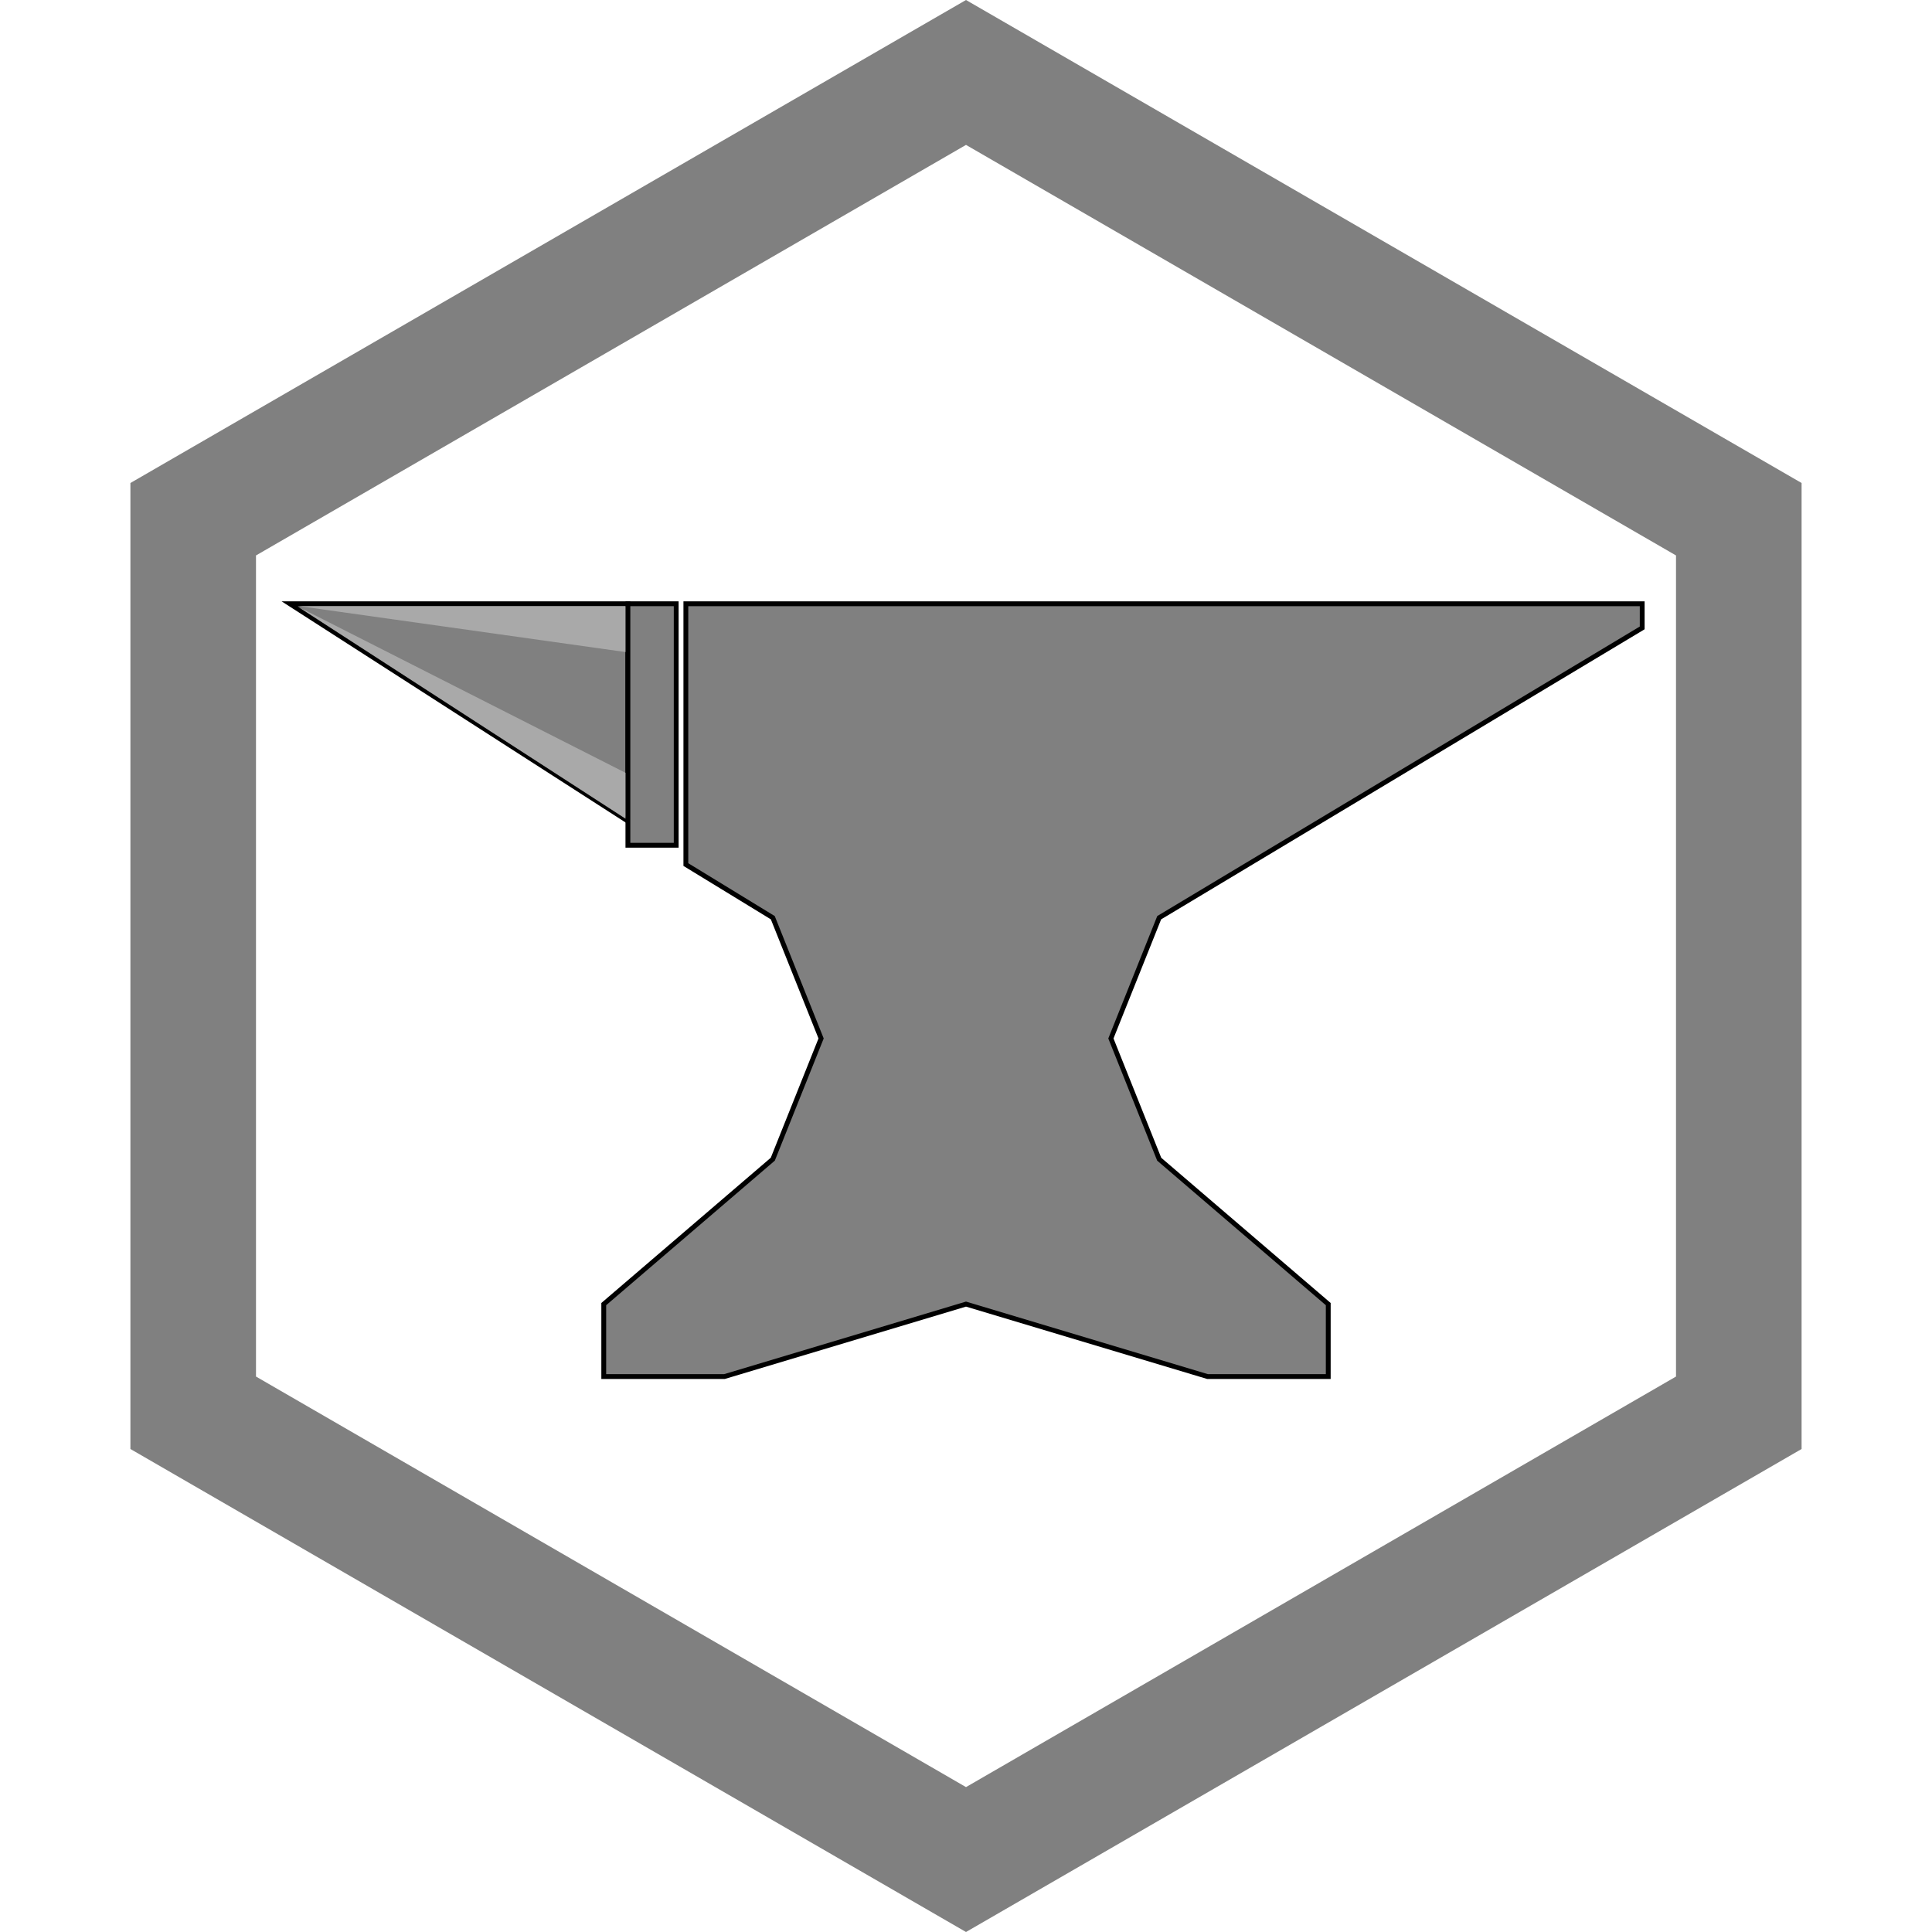
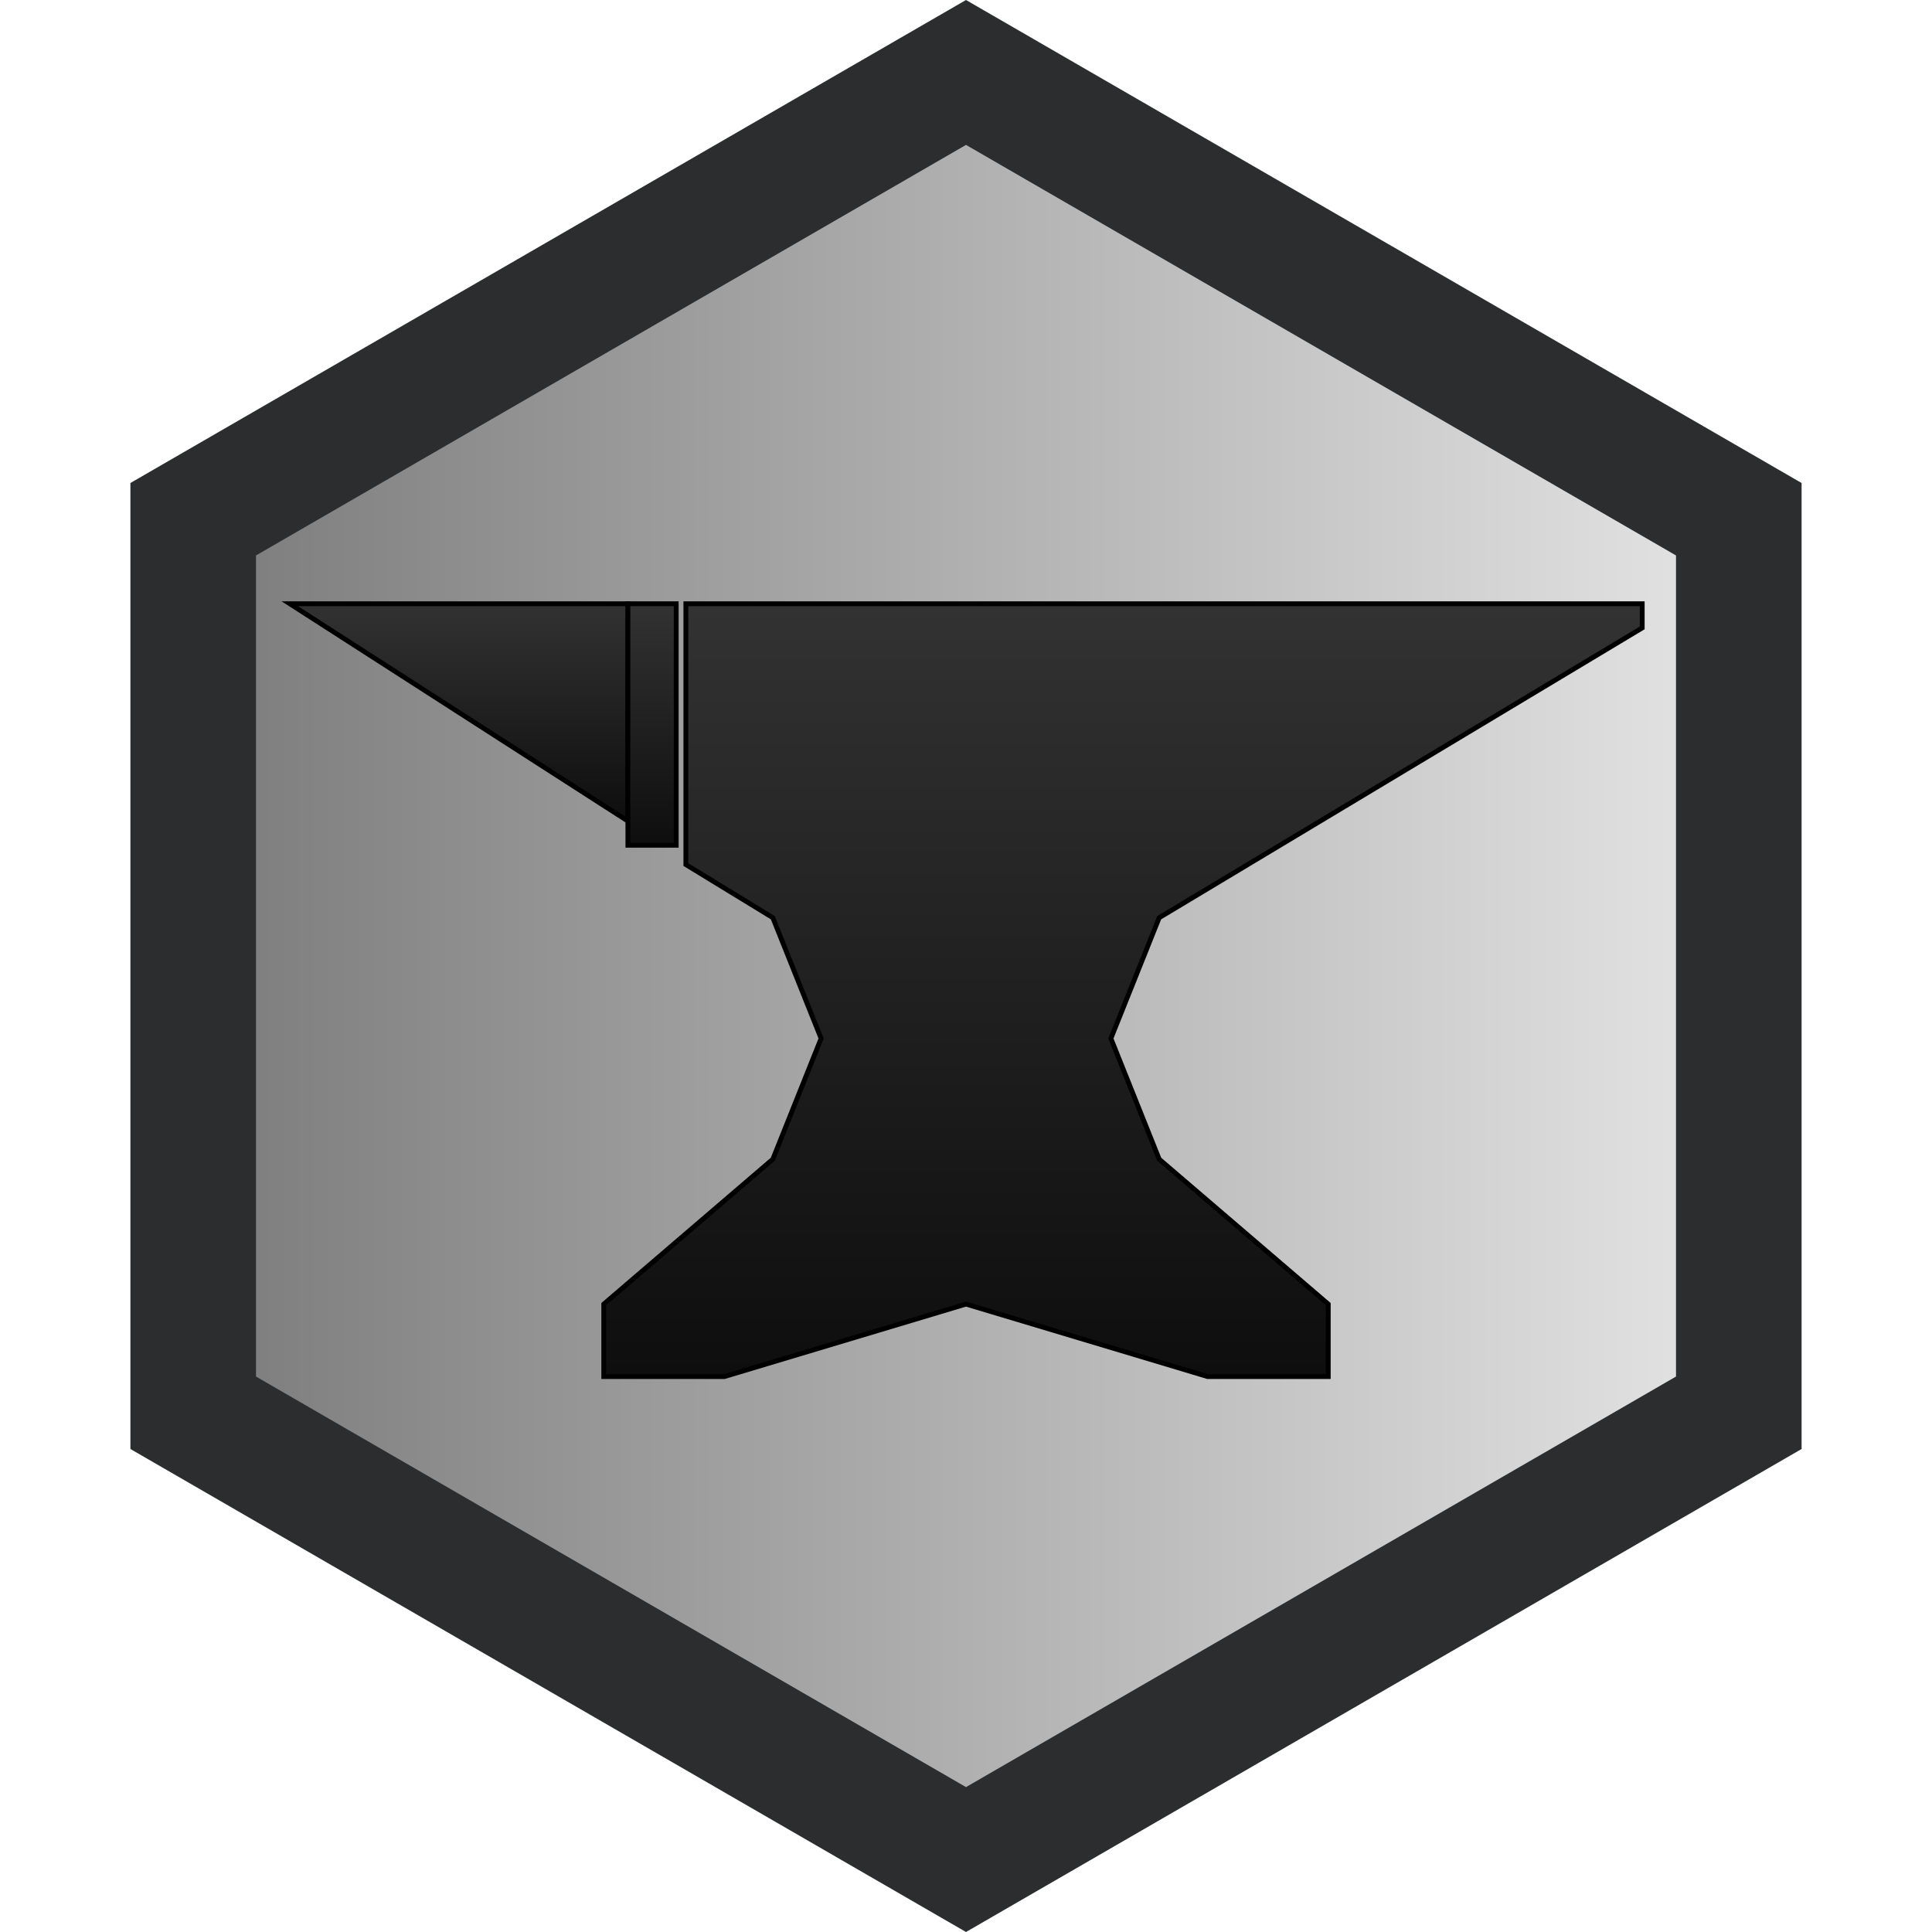
<svg xmlns="http://www.w3.org/2000/svg" width="400" height="400">
-   <polygon points="200,0 27,100 27,300 200,400 200,370 53,285 53,115 200,30" fill="gray" />
-   <polygon points="200,400 373,300 373,100 200,0 200,30 347,115 347,285 200,370" fill="gray" />
-   <polygon points="     130,125     130,170     60,125" fill="gray" stroke="black" />
-   <polygon points="     140,125     140,175     130,175     130,125" fill="gray" stroke="black" />
-   <polygon points="     129.5,125.5     129.5,135     62,125.5" fill="darkgray" />
-   <polygon points="     129.5,160     129.5,169.5     61.5,125.5" fill="darkgray" />
-   <polygon points="     340,125     340,130      240,190      230,215      240,240      275,270      275,285     250,285     200,270     150,285      125,285      125,270      160,240      170,215      160,190      142,179     142,125" fill="gray" stroke="black" />
+   <defs>
+     <linearGradient id="background" x1="50%" y1="0%" x2="50%" y2="100%">
+       <stop offset="0%" stop-color="#333232">
+       </stop>
+       <stop offset="100%" stop-color="#0f0e0e">
+       </stop>
+     </linearGradient>
+     <linearGradient id="primary" x1="0%" y1="50%" x2="100%" y2="50%">
+       <stop offset="0%" stop-color="#808080">
+       </stop>
+       <stop offset="100%" stop-color="#e0e0e0">
+       </stop>
+     </linearGradient>
+   </defs>
+   <polygon points="200,0 27,100 27,300 200,400 373,300 373,100" fill="#2c2d2e" />
+   <polygon points="200,370 53,285 53,115 200,30 347,115 347,285" fill="url(#primary)" />
+   <polygon points="     130,125     130,170     60,125" fill="url(#background)" stroke="black" />
+   <polygon points="     140,125     140,175     130,175     130,125" fill="url(#background)" stroke="black" />
+   <polygon points="     340,125     340,130      240,190      230,215      240,240      275,270      275,285     250,285     200,270     150,285      125,285      125,270      160,240      170,215      160,190      142,179     142,125" fill="url(#background)" stroke="black" />
</svg>
